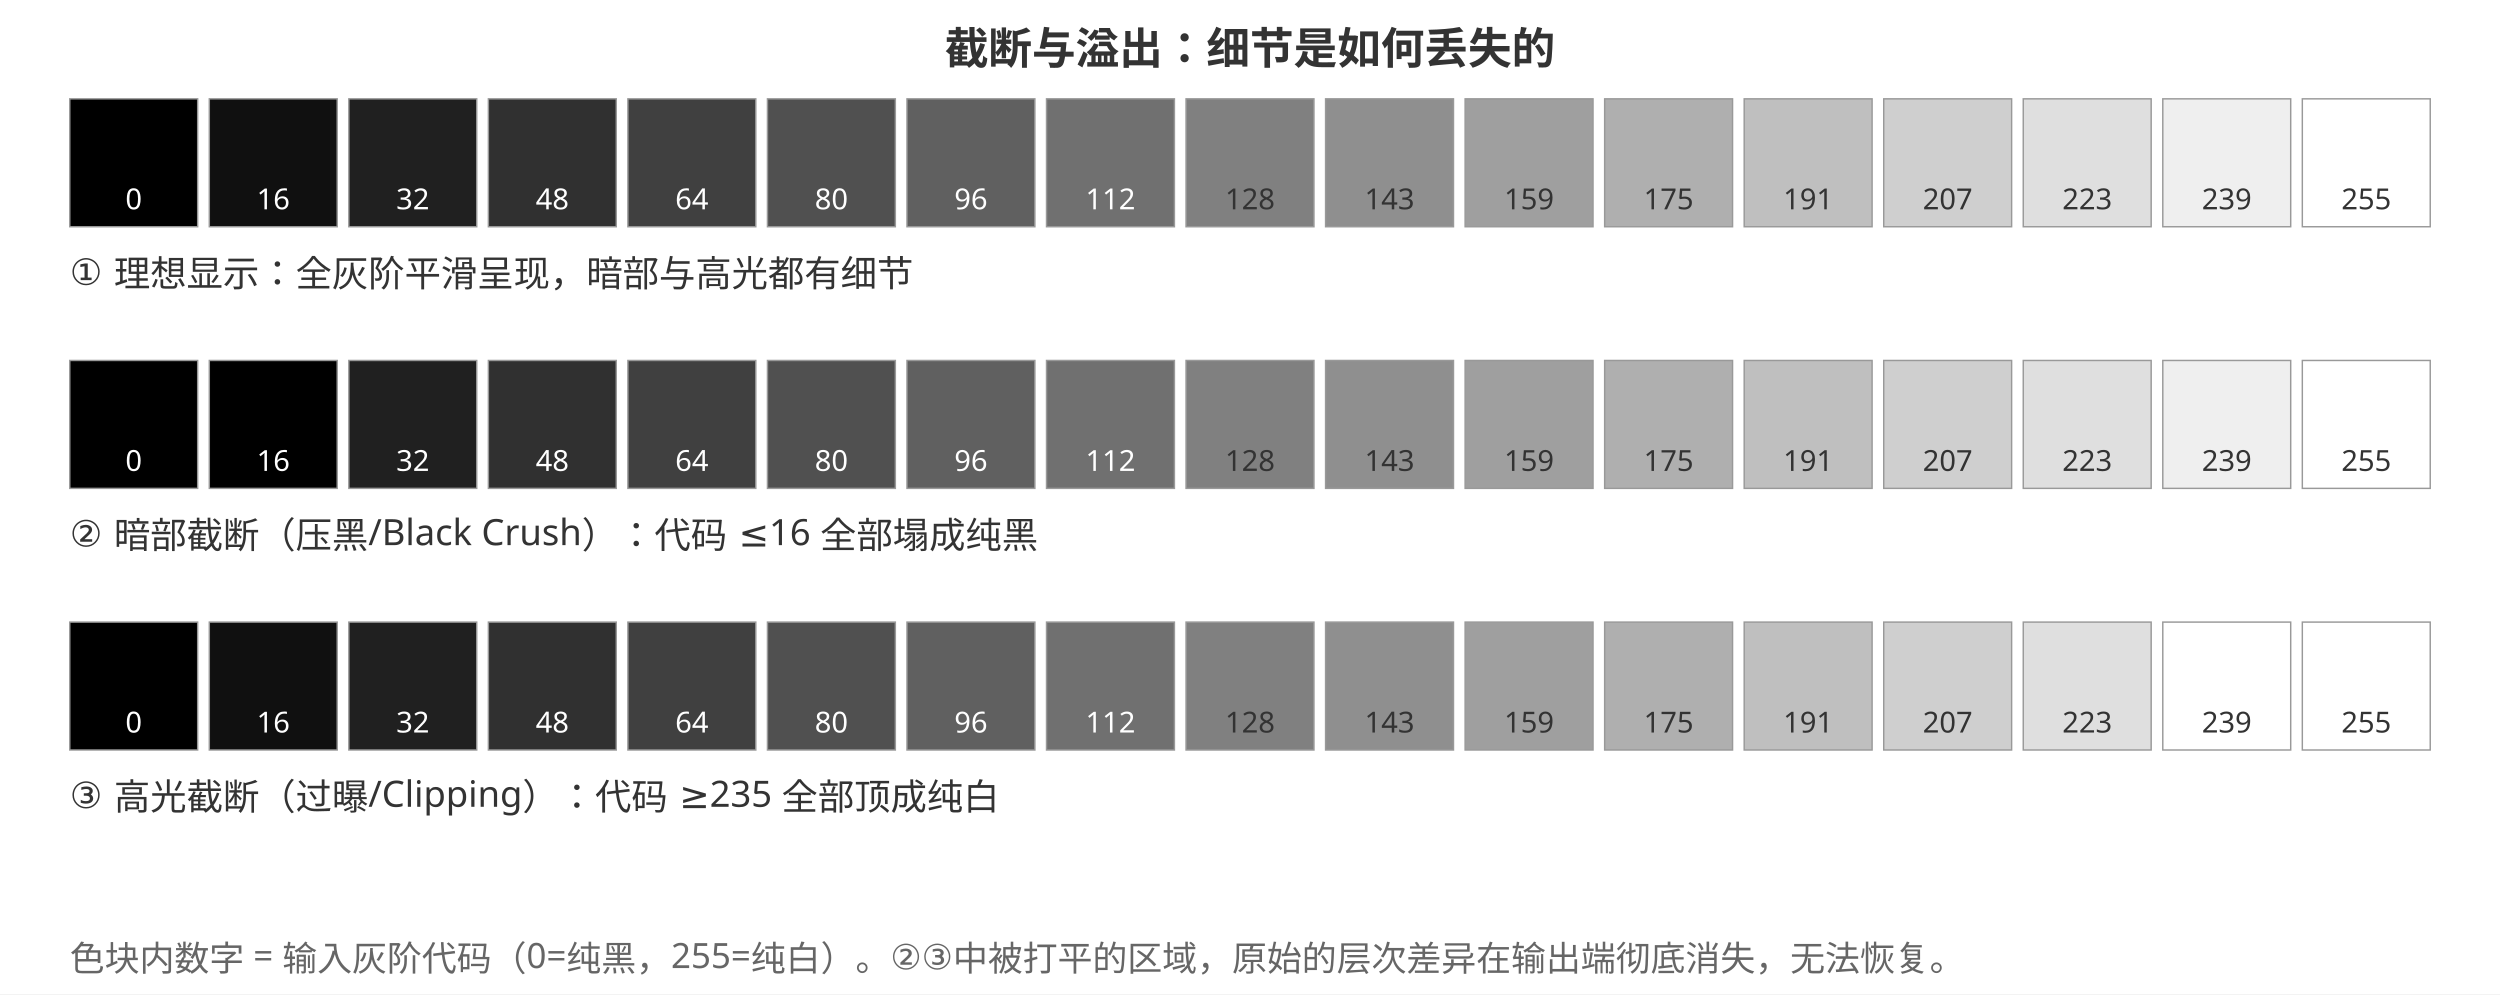
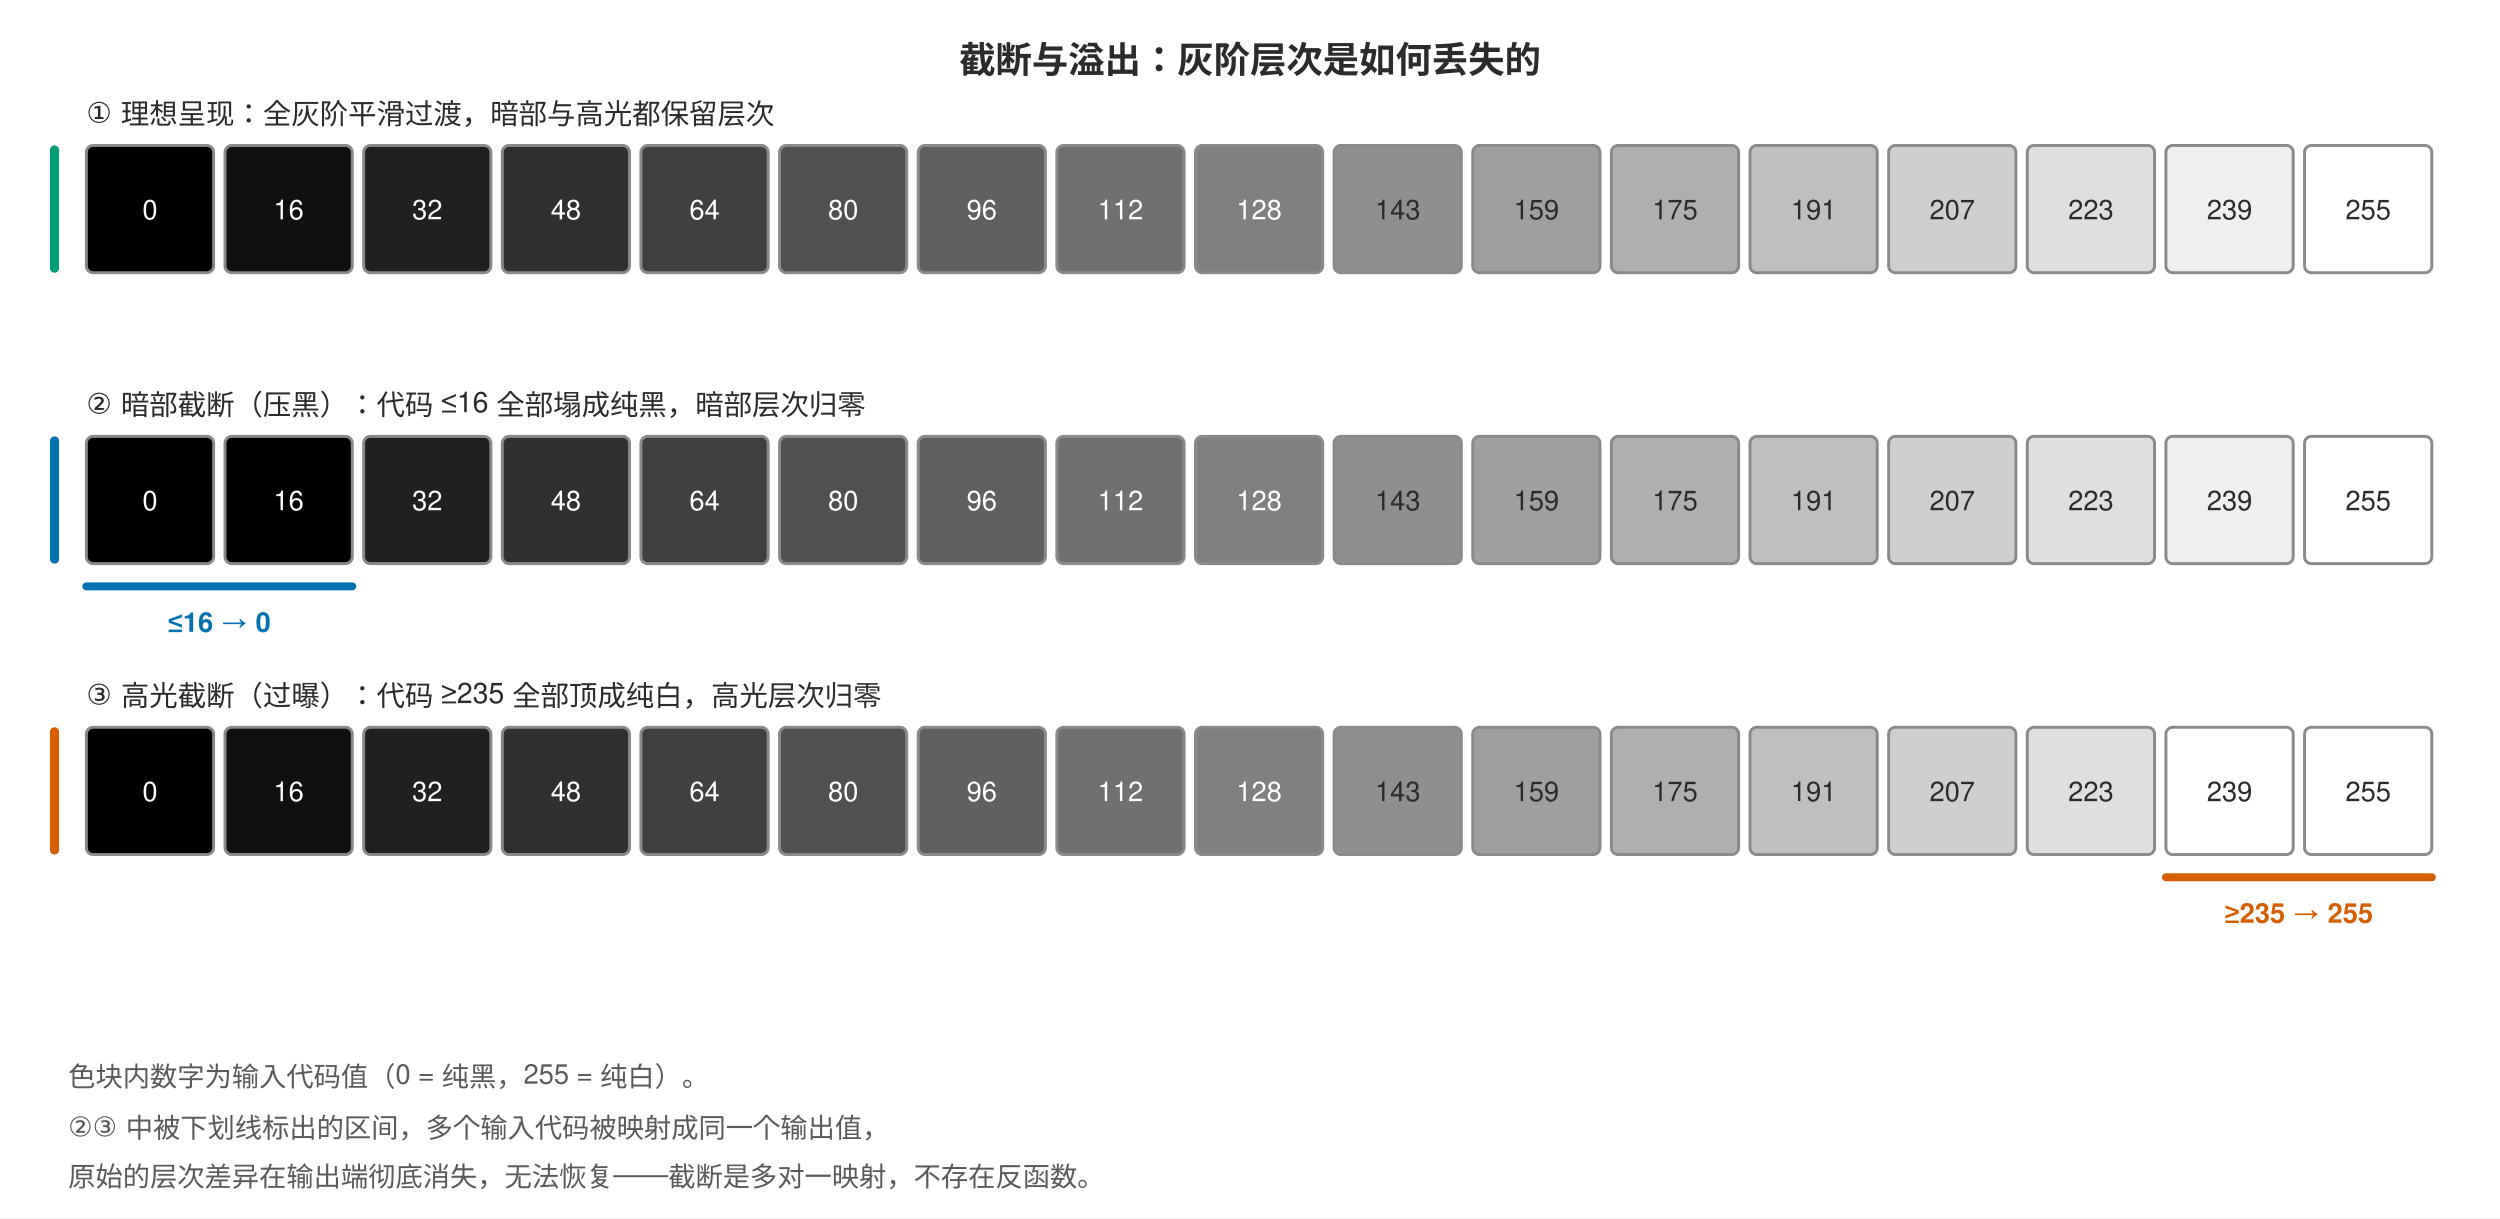
- <svg xmlns="http://www.w3.org/2000/svg" viewBox="0 0 860 342" width="860" height="342" font-family="sans-serif">
-   <rect width="860" height="342" fill="white" />
-   <text x="430.0" y="22" text-anchor="middle" font-size="15" font-weight="bold" fill="#333">截断与溢出：细节是如何丢失的</text>
-   <rect x="24" y="34" width="44" height="44" fill="rgb(0,0,0)" stroke="#999" stroke-width="0.5" />
-   <text x="46.0" y="72" text-anchor="middle" font-size="10" fill="#fff">0</text>
-   <rect x="72" y="34" width="44" height="44" fill="rgb(16,16,16)" stroke="#999" stroke-width="0.5" />
-   <text x="94.0" y="72" text-anchor="middle" font-size="10" fill="#fff">16</text>
-   <rect x="120" y="34" width="44" height="44" fill="rgb(32,32,32)" stroke="#999" stroke-width="0.5" />
-   <text x="142.0" y="72" text-anchor="middle" font-size="10" fill="#fff">32</text>
-   <rect x="168" y="34" width="44" height="44" fill="rgb(48,48,48)" stroke="#999" stroke-width="0.5" />
-   <text x="190.0" y="72" text-anchor="middle" font-size="10" fill="#fff">48</text>
-   <rect x="216" y="34" width="44" height="44" fill="rgb(64,64,64)" stroke="#999" stroke-width="0.5" />
-   <text x="238.0" y="72" text-anchor="middle" font-size="10" fill="#fff">64</text>
-   <rect x="264" y="34" width="44" height="44" fill="rgb(80,80,80)" stroke="#999" stroke-width="0.5" />
-   <text x="286.0" y="72" text-anchor="middle" font-size="10" fill="#fff">80</text>
-   <rect x="312" y="34" width="44" height="44" fill="rgb(96,96,96)" stroke="#999" stroke-width="0.5" />
-   <text x="334.0" y="72" text-anchor="middle" font-size="10" fill="#fff">96</text>
-   <rect x="360" y="34" width="44" height="44" fill="rgb(112,112,112)" stroke="#999" stroke-width="0.5" />
-   <text x="382.0" y="72" text-anchor="middle" font-size="10" fill="#fff">112</text>
-   <rect x="408" y="34" width="44" height="44" fill="rgb(128,128,128)" stroke="#999" stroke-width="0.5" />
-   <text x="430.0" y="72" text-anchor="middle" font-size="10" fill="#333">128</text>
-   <rect x="456" y="34" width="44" height="44" fill="rgb(143,143,143)" stroke="#999" stroke-width="0.5" />
-   <text x="478.0" y="72" text-anchor="middle" font-size="10" fill="#333">143</text>
-   <rect x="504" y="34" width="44" height="44" fill="rgb(159,159,159)" stroke="#999" stroke-width="0.5" />
-   <text x="526.0" y="72" text-anchor="middle" font-size="10" fill="#333">159</text>
-   <rect x="552" y="34" width="44" height="44" fill="rgb(175,175,175)" stroke="#999" stroke-width="0.5" />
-   <text x="574.0" y="72" text-anchor="middle" font-size="10" fill="#333">175</text>
-   <rect x="600" y="34" width="44" height="44" fill="rgb(191,191,191)" stroke="#999" stroke-width="0.5" />
-   <text x="622.0" y="72" text-anchor="middle" font-size="10" fill="#333">191</text>
-   <rect x="648" y="34" width="44" height="44" fill="rgb(207,207,207)" stroke="#999" stroke-width="0.5" />
-   <text x="670.0" y="72" text-anchor="middle" font-size="10" fill="#333">207</text>
-   <rect x="696" y="34" width="44" height="44" fill="rgb(223,223,223)" stroke="#999" stroke-width="0.5" />
-   <text x="718.0" y="72" text-anchor="middle" font-size="10" fill="#333">223</text>
-   <rect x="744" y="34" width="44" height="44" fill="rgb(239,239,239)" stroke="#999" stroke-width="0.5" />
-   <text x="766.0" y="72" text-anchor="middle" font-size="10" fill="#333">239</text>
-   <rect x="792" y="34" width="44" height="44" fill="rgb(255,255,255)" stroke="#999" stroke-width="0.5" />
-   <text x="814.0" y="72" text-anchor="middle" font-size="10" fill="#333">255</text>
-   <text x="24" y="98" font-size="12.5" fill="#333">① 理想显示：全灰阶平滑呈现，暗部与高光都有细节</text>
-   <rect x="24" y="124" width="44" height="44" fill="rgb(0,0,0)" stroke="#999" stroke-width="0.5" />
-   <text x="46.0" y="162" text-anchor="middle" font-size="10" fill="#fff">0</text>
-   <rect x="72" y="124" width="44" height="44" fill="rgb(0,0,0)" stroke="#999" stroke-width="0.5" />
-   <text x="94.0" y="162" text-anchor="middle" font-size="10" fill="#fff">16</text>
-   <rect x="120" y="124" width="44" height="44" fill="rgb(32,32,32)" stroke="#999" stroke-width="0.5" />
-   <text x="142.0" y="162" text-anchor="middle" font-size="10" fill="#fff">32</text>
-   <rect x="168" y="124" width="44" height="44" fill="rgb(48,48,48)" stroke="#999" stroke-width="0.5" />
-   <text x="190.0" y="162" text-anchor="middle" font-size="10" fill="#fff">48</text>
-   <rect x="216" y="124" width="44" height="44" fill="rgb(64,64,64)" stroke="#999" stroke-width="0.5" />
-   <text x="238.0" y="162" text-anchor="middle" font-size="10" fill="#fff">64</text>
-   <rect x="264" y="124" width="44" height="44" fill="rgb(80,80,80)" stroke="#999" stroke-width="0.5" />
-   <text x="286.0" y="162" text-anchor="middle" font-size="10" fill="#fff">80</text>
-   <rect x="312" y="124" width="44" height="44" fill="rgb(96,96,96)" stroke="#999" stroke-width="0.5" />
-   <text x="334.0" y="162" text-anchor="middle" font-size="10" fill="#fff">96</text>
-   <rect x="360" y="124" width="44" height="44" fill="rgb(112,112,112)" stroke="#999" stroke-width="0.5" />
-   <text x="382.0" y="162" text-anchor="middle" font-size="10" fill="#fff">112</text>
-   <rect x="408" y="124" width="44" height="44" fill="rgb(128,128,128)" stroke="#999" stroke-width="0.5" />
-   <text x="430.0" y="162" text-anchor="middle" font-size="10" fill="#333">128</text>
-   <rect x="456" y="124" width="44" height="44" fill="rgb(143,143,143)" stroke="#999" stroke-width="0.5" />
-   <text x="478.0" y="162" text-anchor="middle" font-size="10" fill="#333">143</text>
-   <rect x="504" y="124" width="44" height="44" fill="rgb(159,159,159)" stroke="#999" stroke-width="0.5" />
-   <text x="526.0" y="162" text-anchor="middle" font-size="10" fill="#333">159</text>
-   <rect x="552" y="124" width="44" height="44" fill="rgb(175,175,175)" stroke="#999" stroke-width="0.5" />
-   <text x="574.0" y="162" text-anchor="middle" font-size="10" fill="#333">175</text>
-   <rect x="600" y="124" width="44" height="44" fill="rgb(191,191,191)" stroke="#999" stroke-width="0.5" />
-   <text x="622.0" y="162" text-anchor="middle" font-size="10" fill="#333">191</text>
-   <rect x="648" y="124" width="44" height="44" fill="rgb(207,207,207)" stroke="#999" stroke-width="0.5" />
-   <text x="670.0" y="162" text-anchor="middle" font-size="10" fill="#333">207</text>
-   <rect x="696" y="124" width="44" height="44" fill="rgb(223,223,223)" stroke="#999" stroke-width="0.5" />
-   <text x="718.0" y="162" text-anchor="middle" font-size="10" fill="#333">223</text>
-   <rect x="744" y="124" width="44" height="44" fill="rgb(239,239,239)" stroke="#999" stroke-width="0.5" />
-   <text x="766.0" y="162" text-anchor="middle" font-size="10" fill="#333">239</text>
-   <rect x="792" y="124" width="44" height="44" fill="rgb(255,255,255)" stroke="#999" stroke-width="0.5" />
-   <text x="814.0" y="162" text-anchor="middle" font-size="10" fill="#333">255</text>
-   <text x="24" y="188" font-size="12.5" fill="#333">② 暗部截断（压黑/Black Crush）：代码 ≤16 全部塌成纯黑</text>
-   <rect x="24" y="214" width="44" height="44" fill="rgb(0,0,0)" stroke="#999" stroke-width="0.5" />
-   <text x="46.0" y="252" text-anchor="middle" font-size="10" fill="#fff">0</text>
-   <rect x="72" y="214" width="44" height="44" fill="rgb(16,16,16)" stroke="#999" stroke-width="0.5" />
-   <text x="94.0" y="252" text-anchor="middle" font-size="10" fill="#fff">16</text>
-   <rect x="120" y="214" width="44" height="44" fill="rgb(32,32,32)" stroke="#999" stroke-width="0.5" />
-   <text x="142.0" y="252" text-anchor="middle" font-size="10" fill="#fff">32</text>
-   <rect x="168" y="214" width="44" height="44" fill="rgb(48,48,48)" stroke="#999" stroke-width="0.5" />
-   <text x="190.0" y="252" text-anchor="middle" font-size="10" fill="#fff">48</text>
-   <rect x="216" y="214" width="44" height="44" fill="rgb(64,64,64)" stroke="#999" stroke-width="0.5" />
-   <text x="238.0" y="252" text-anchor="middle" font-size="10" fill="#fff">64</text>
-   <rect x="264" y="214" width="44" height="44" fill="rgb(80,80,80)" stroke="#999" stroke-width="0.5" />
-   <text x="286.0" y="252" text-anchor="middle" font-size="10" fill="#fff">80</text>
-   <rect x="312" y="214" width="44" height="44" fill="rgb(96,96,96)" stroke="#999" stroke-width="0.5" />
-   <text x="334.0" y="252" text-anchor="middle" font-size="10" fill="#fff">96</text>
-   <rect x="360" y="214" width="44" height="44" fill="rgb(112,112,112)" stroke="#999" stroke-width="0.5" />
-   <text x="382.0" y="252" text-anchor="middle" font-size="10" fill="#fff">112</text>
-   <rect x="408" y="214" width="44" height="44" fill="rgb(128,128,128)" stroke="#999" stroke-width="0.5" />
-   <text x="430.0" y="252" text-anchor="middle" font-size="10" fill="#333">128</text>
-   <rect x="456" y="214" width="44" height="44" fill="rgb(143,143,143)" stroke="#999" stroke-width="0.5" />
-   <text x="478.0" y="252" text-anchor="middle" font-size="10" fill="#333">143</text>
-   <rect x="504" y="214" width="44" height="44" fill="rgb(159,159,159)" stroke="#999" stroke-width="0.5" />
-   <text x="526.0" y="252" text-anchor="middle" font-size="10" fill="#333">159</text>
-   <rect x="552" y="214" width="44" height="44" fill="rgb(175,175,175)" stroke="#999" stroke-width="0.5" />
-   <text x="574.0" y="252" text-anchor="middle" font-size="10" fill="#333">175</text>
-   <rect x="600" y="214" width="44" height="44" fill="rgb(191,191,191)" stroke="#999" stroke-width="0.5" />
-   <text x="622.0" y="252" text-anchor="middle" font-size="10" fill="#333">191</text>
-   <rect x="648" y="214" width="44" height="44" fill="rgb(207,207,207)" stroke="#999" stroke-width="0.5" />
-   <text x="670.0" y="252" text-anchor="middle" font-size="10" fill="#333">207</text>
-   <rect x="696" y="214" width="44" height="44" fill="rgb(223,223,223)" stroke="#999" stroke-width="0.5" />
-   <text x="718.0" y="252" text-anchor="middle" font-size="10" fill="#333">223</text>
-   <rect x="744" y="214" width="44" height="44" fill="rgb(255,255,255)" stroke="#999" stroke-width="0.5" />
-   <text x="766.0" y="252" text-anchor="middle" font-size="10" fill="#333">239</text>
-   <rect x="792" y="214" width="44" height="44" fill="rgb(255,255,255)" stroke="#999" stroke-width="0.5" />
-   <text x="814.0" y="252" text-anchor="middle" font-size="10" fill="#333">255</text>
-   <text x="24" y="278" font-size="12.5" fill="#333">③ 高光截断（过曝/Clipping）：代码 ≥235 全部顶成纯白</text>
-   <text x="24" y="334" font-size="12" fill="#666">色块内数字 = 输入灰阶代码（0=纯黑，255=纯白）。②③中被打平的区域，原始的层次差异在输出端彻底消失，无法恢复。</text>
+ <svg xmlns="http://www.w3.org/2000/svg" viewBox="0 0 1100 536" width="1100" height="536" font-family="Segoe UI, Microsoft YaHei, Helvetica, Arial, sans-serif">
+   <rect width="1100" height="536" fill="#FFFFFF" />
+   <text x="550.0" y="32.0" font-size="16" fill="#2B2B2B" text-anchor="middle" font-weight="bold">截断与溢出：灰阶层次是如何丢失的</text>
+   <rect x="22.0" y="64.0" width="4" height="56" rx="2" fill="#009E73" />
+   <text x="38.0" y="54.0" font-size="12.5" fill="#2B2B2B">① 理想呈现：全灰阶平滑过渡，暗部与高光都保留层次</text>
+   <rect x="38.0" y="64.0" width="56" height="56" rx="3" fill="rgb(0,0,0)" stroke="#8A8A8A" stroke-width="1.3" />
+   <text x="66.0" y="96.5" font-size="12" fill="#FFFFFF" text-anchor="middle">0</text>
+   <rect x="99.0" y="64.0" width="56" height="56" rx="3" fill="rgb(16,16,16)" stroke="#8A8A8A" stroke-width="1.3" />
+   <text x="127.0" y="96.5" font-size="12" fill="#FFFFFF" text-anchor="middle">16</text>
+   <rect x="160.0" y="64.0" width="56" height="56" rx="3" fill="rgb(32,32,32)" stroke="#8A8A8A" stroke-width="1.3" />
+   <text x="188.0" y="96.5" font-size="12" fill="#FFFFFF" text-anchor="middle">32</text>
+   <rect x="221.0" y="64.0" width="56" height="56" rx="3" fill="rgb(48,48,48)" stroke="#8A8A8A" stroke-width="1.3" />
+   <text x="249.0" y="96.5" font-size="12" fill="#FFFFFF" text-anchor="middle">48</text>
+   <rect x="282.0" y="64.0" width="56" height="56" rx="3" fill="rgb(64,64,64)" stroke="#8A8A8A" stroke-width="1.3" />
+   <text x="310.0" y="96.5" font-size="12" fill="#FFFFFF" text-anchor="middle">64</text>
+   <rect x="343.0" y="64.0" width="56" height="56" rx="3" fill="rgb(80,80,80)" stroke="#8A8A8A" stroke-width="1.3" />
+   <text x="371.0" y="96.5" font-size="12" fill="#FFFFFF" text-anchor="middle">80</text>
+   <rect x="404.0" y="64.0" width="56" height="56" rx="3" fill="rgb(96,96,96)" stroke="#8A8A8A" stroke-width="1.3" />
+   <text x="432.0" y="96.5" font-size="12" fill="#FFFFFF" text-anchor="middle">96</text>
+   <rect x="465.0" y="64.0" width="56" height="56" rx="3" fill="rgb(112,112,112)" stroke="#8A8A8A" stroke-width="1.3" />
+   <text x="493.0" y="96.5" font-size="12" fill="#FFFFFF" text-anchor="middle">112</text>
+   <rect x="526.0" y="64.0" width="56" height="56" rx="3" fill="rgb(128,128,128)" stroke="#8A8A8A" stroke-width="1.3" />
+   <text x="554.0" y="96.5" font-size="12" fill="#FFFFFF" text-anchor="middle">128</text>
+   <rect x="587.0" y="64.0" width="56" height="56" rx="3" fill="rgb(143,143,143)" stroke="#8A8A8A" stroke-width="1.3" />
+   <text x="615.0" y="96.5" font-size="12" fill="#2B2B2B" text-anchor="middle">143</text>
+   <rect x="648.0" y="64.0" width="56" height="56" rx="3" fill="rgb(159,159,159)" stroke="#8A8A8A" stroke-width="1.3" />
+   <text x="676.0" y="96.5" font-size="12" fill="#2B2B2B" text-anchor="middle">159</text>
+   <rect x="709.0" y="64.0" width="56" height="56" rx="3" fill="rgb(175,175,175)" stroke="#8A8A8A" stroke-width="1.3" />
+   <text x="737.0" y="96.5" font-size="12" fill="#2B2B2B" text-anchor="middle">175</text>
+   <rect x="770.0" y="64.0" width="56" height="56" rx="3" fill="rgb(191,191,191)" stroke="#8A8A8A" stroke-width="1.3" />
+   <text x="798.0" y="96.5" font-size="12" fill="#2B2B2B" text-anchor="middle">191</text>
+   <rect x="831.0" y="64.0" width="56" height="56" rx="3" fill="rgb(207,207,207)" stroke="#8A8A8A" stroke-width="1.3" />
+   <text x="859.0" y="96.5" font-size="12" fill="#2B2B2B" text-anchor="middle">207</text>
+   <rect x="892.0" y="64.0" width="56" height="56" rx="3" fill="rgb(223,223,223)" stroke="#8A8A8A" stroke-width="1.3" />
+   <text x="920.0" y="96.5" font-size="12" fill="#2B2B2B" text-anchor="middle">223</text>
+   <rect x="953.0" y="64.0" width="56" height="56" rx="3" fill="rgb(239,239,239)" stroke="#8A8A8A" stroke-width="1.3" />
+   <text x="981.0" y="96.5" font-size="12" fill="#2B2B2B" text-anchor="middle">239</text>
+   <rect x="1014.0" y="64.0" width="56" height="56" rx="3" fill="rgb(255,255,255)" stroke="#8A8A8A" stroke-width="1.3" />
+   <text x="1042.0" y="96.5" font-size="12" fill="#2B2B2B" text-anchor="middle">255</text>
+   <rect x="22.0" y="192.0" width="4" height="56" rx="2" fill="#0072B2" />
+   <text x="38.0" y="182.0" font-size="12.5" fill="#2B2B2B">② 暗部截断（压黑）：代码 ≤16 全部塌成纯黑，暗部层次归零</text>
+   <rect x="38.0" y="192.0" width="56" height="56" rx="3" fill="rgb(0,0,0)" stroke="#8A8A8A" stroke-width="1.3" />
+   <text x="66.0" y="224.5" font-size="12" fill="#FFFFFF" text-anchor="middle">0</text>
+   <rect x="99.0" y="192.0" width="56" height="56" rx="3" fill="rgb(0,0,0)" stroke="#8A8A8A" stroke-width="1.3" />
+   <text x="127.0" y="224.5" font-size="12" fill="#FFFFFF" text-anchor="middle">16</text>
+   <rect x="160.0" y="192.0" width="56" height="56" rx="3" fill="rgb(32,32,32)" stroke="#8A8A8A" stroke-width="1.3" />
+   <text x="188.0" y="224.5" font-size="12" fill="#FFFFFF" text-anchor="middle">32</text>
+   <rect x="221.0" y="192.0" width="56" height="56" rx="3" fill="rgb(48,48,48)" stroke="#8A8A8A" stroke-width="1.3" />
+   <text x="249.0" y="224.5" font-size="12" fill="#FFFFFF" text-anchor="middle">48</text>
+   <rect x="282.0" y="192.0" width="56" height="56" rx="3" fill="rgb(64,64,64)" stroke="#8A8A8A" stroke-width="1.3" />
+   <text x="310.0" y="224.5" font-size="12" fill="#FFFFFF" text-anchor="middle">64</text>
+   <rect x="343.0" y="192.0" width="56" height="56" rx="3" fill="rgb(80,80,80)" stroke="#8A8A8A" stroke-width="1.3" />
+   <text x="371.0" y="224.5" font-size="12" fill="#FFFFFF" text-anchor="middle">80</text>
+   <rect x="404.0" y="192.0" width="56" height="56" rx="3" fill="rgb(96,96,96)" stroke="#8A8A8A" stroke-width="1.3" />
+   <text x="432.0" y="224.5" font-size="12" fill="#FFFFFF" text-anchor="middle">96</text>
+   <rect x="465.0" y="192.0" width="56" height="56" rx="3" fill="rgb(112,112,112)" stroke="#8A8A8A" stroke-width="1.3" />
+   <text x="493.0" y="224.5" font-size="12" fill="#FFFFFF" text-anchor="middle">112</text>
+   <rect x="526.0" y="192.0" width="56" height="56" rx="3" fill="rgb(128,128,128)" stroke="#8A8A8A" stroke-width="1.3" />
+   <text x="554.0" y="224.5" font-size="12" fill="#FFFFFF" text-anchor="middle">128</text>
+   <rect x="587.0" y="192.0" width="56" height="56" rx="3" fill="rgb(143,143,143)" stroke="#8A8A8A" stroke-width="1.3" />
+   <text x="615.0" y="224.5" font-size="12" fill="#2B2B2B" text-anchor="middle">143</text>
+   <rect x="648.0" y="192.0" width="56" height="56" rx="3" fill="rgb(159,159,159)" stroke="#8A8A8A" stroke-width="1.3" />
+   <text x="676.0" y="224.5" font-size="12" fill="#2B2B2B" text-anchor="middle">159</text>
+   <rect x="709.0" y="192.0" width="56" height="56" rx="3" fill="rgb(175,175,175)" stroke="#8A8A8A" stroke-width="1.3" />
+   <text x="737.0" y="224.5" font-size="12" fill="#2B2B2B" text-anchor="middle">175</text>
+   <rect x="770.0" y="192.0" width="56" height="56" rx="3" fill="rgb(191,191,191)" stroke="#8A8A8A" stroke-width="1.3" />
+   <text x="798.0" y="224.5" font-size="12" fill="#2B2B2B" text-anchor="middle">191</text>
+   <rect x="831.0" y="192.0" width="56" height="56" rx="3" fill="rgb(207,207,207)" stroke="#8A8A8A" stroke-width="1.3" />
+   <text x="859.0" y="224.5" font-size="12" fill="#2B2B2B" text-anchor="middle">207</text>
+   <rect x="892.0" y="192.0" width="56" height="56" rx="3" fill="rgb(223,223,223)" stroke="#8A8A8A" stroke-width="1.3" />
+   <text x="920.0" y="224.5" font-size="12" fill="#2B2B2B" text-anchor="middle">223</text>
+   <rect x="953.0" y="192.0" width="56" height="56" rx="3" fill="rgb(239,239,239)" stroke="#8A8A8A" stroke-width="1.3" />
+   <text x="981.0" y="224.5" font-size="12" fill="#2B2B2B" text-anchor="middle">239</text>
+   <rect x="1014.0" y="192.0" width="56" height="56" rx="3" fill="rgb(255,255,255)" stroke="#8A8A8A" stroke-width="1.3" />
+   <text x="1042.0" y="224.5" font-size="12" fill="#2B2B2B" text-anchor="middle">255</text>
+   <line x1="38.0" y1="258.0" x2="155.0" y2="258.0" stroke="#0072B2" stroke-width="3.5" stroke-linecap="round" />
+   <text x="96.5" y="278.0" font-size="12" fill="#0072B2" text-anchor="middle" font-weight="bold">≤16 → 0</text>
+   <rect x="22.0" y="320.0" width="4" height="56" rx="2" fill="#D55E00" />
+   <text x="38.0" y="310.0" font-size="12.5" fill="#2B2B2B">③ 高光截断（过曝）：代码 ≥235 全部顶成纯白，高光层次归零</text>
+   <rect x="38.0" y="320.0" width="56" height="56" rx="3" fill="rgb(0,0,0)" stroke="#8A8A8A" stroke-width="1.3" />
+   <text x="66.0" y="352.5" font-size="12" fill="#FFFFFF" text-anchor="middle">0</text>
+   <rect x="99.0" y="320.0" width="56" height="56" rx="3" fill="rgb(16,16,16)" stroke="#8A8A8A" stroke-width="1.3" />
+   <text x="127.0" y="352.5" font-size="12" fill="#FFFFFF" text-anchor="middle">16</text>
+   <rect x="160.0" y="320.0" width="56" height="56" rx="3" fill="rgb(32,32,32)" stroke="#8A8A8A" stroke-width="1.3" />
+   <text x="188.0" y="352.5" font-size="12" fill="#FFFFFF" text-anchor="middle">32</text>
+   <rect x="221.0" y="320.0" width="56" height="56" rx="3" fill="rgb(48,48,48)" stroke="#8A8A8A" stroke-width="1.3" />
+   <text x="249.0" y="352.5" font-size="12" fill="#FFFFFF" text-anchor="middle">48</text>
+   <rect x="282.0" y="320.0" width="56" height="56" rx="3" fill="rgb(64,64,64)" stroke="#8A8A8A" stroke-width="1.3" />
+   <text x="310.0" y="352.5" font-size="12" fill="#FFFFFF" text-anchor="middle">64</text>
+   <rect x="343.0" y="320.0" width="56" height="56" rx="3" fill="rgb(80,80,80)" stroke="#8A8A8A" stroke-width="1.3" />
+   <text x="371.0" y="352.5" font-size="12" fill="#FFFFFF" text-anchor="middle">80</text>
+   <rect x="404.0" y="320.0" width="56" height="56" rx="3" fill="rgb(96,96,96)" stroke="#8A8A8A" stroke-width="1.3" />
+   <text x="432.0" y="352.5" font-size="12" fill="#FFFFFF" text-anchor="middle">96</text>
+   <rect x="465.0" y="320.0" width="56" height="56" rx="3" fill="rgb(112,112,112)" stroke="#8A8A8A" stroke-width="1.3" />
+   <text x="493.0" y="352.5" font-size="12" fill="#FFFFFF" text-anchor="middle">112</text>
+   <rect x="526.0" y="320.0" width="56" height="56" rx="3" fill="rgb(128,128,128)" stroke="#8A8A8A" stroke-width="1.3" />
+   <text x="554.0" y="352.5" font-size="12" fill="#FFFFFF" text-anchor="middle">128</text>
+   <rect x="587.0" y="320.0" width="56" height="56" rx="3" fill="rgb(143,143,143)" stroke="#8A8A8A" stroke-width="1.3" />
+   <text x="615.0" y="352.5" font-size="12" fill="#2B2B2B" text-anchor="middle">143</text>
+   <rect x="648.0" y="320.0" width="56" height="56" rx="3" fill="rgb(159,159,159)" stroke="#8A8A8A" stroke-width="1.3" />
+   <text x="676.0" y="352.5" font-size="12" fill="#2B2B2B" text-anchor="middle">159</text>
+   <rect x="709.0" y="320.0" width="56" height="56" rx="3" fill="rgb(175,175,175)" stroke="#8A8A8A" stroke-width="1.3" />
+   <text x="737.0" y="352.5" font-size="12" fill="#2B2B2B" text-anchor="middle">175</text>
+   <rect x="770.0" y="320.0" width="56" height="56" rx="3" fill="rgb(191,191,191)" stroke="#8A8A8A" stroke-width="1.3" />
+   <text x="798.0" y="352.5" font-size="12" fill="#2B2B2B" text-anchor="middle">191</text>
+   <rect x="831.0" y="320.0" width="56" height="56" rx="3" fill="rgb(207,207,207)" stroke="#8A8A8A" stroke-width="1.3" />
+   <text x="859.0" y="352.5" font-size="12" fill="#2B2B2B" text-anchor="middle">207</text>
+   <rect x="892.0" y="320.0" width="56" height="56" rx="3" fill="rgb(223,223,223)" stroke="#8A8A8A" stroke-width="1.3" />
+   <text x="920.0" y="352.5" font-size="12" fill="#2B2B2B" text-anchor="middle">223</text>
+   <rect x="953.0" y="320.0" width="56" height="56" rx="3" fill="rgb(255,255,255)" stroke="#8A8A8A" stroke-width="1.3" />
+   <text x="981.0" y="352.5" font-size="12" fill="#2B2B2B" text-anchor="middle">239</text>
+   <rect x="1014.0" y="320.0" width="56" height="56" rx="3" fill="rgb(255,255,255)" stroke="#8A8A8A" stroke-width="1.3" />
+   <text x="1042.0" y="352.5" font-size="12" fill="#2B2B2B" text-anchor="middle">255</text>
+   <line x1="953.0" y1="386.0" x2="1070.0" y2="386.0" stroke="#D55E00" stroke-width="3.5" stroke-linecap="round" />
+   <text x="1011.5" y="406.0" font-size="12" fill="#D55E00" text-anchor="middle" font-weight="bold">≥235 → 255</text>
+   <text x="30.0" y="478.0" font-size="12" fill="#5A5A5A">色块内数字为输入代码值（0 = 纯黑，255 = 纯白）。</text>
+   <text x="30.0" y="500.0" font-size="12" fill="#5A5A5A">②③ 中被下划线标出的区间，多个输入代码被映射成同一个输出值，</text>
+   <text x="30.0" y="522.0" font-size="12" fill="#5A5A5A">原始的层次差异在输出端彻底消失，无法恢复——截断是多对一映射，不存在反函数。</text>
</svg>
